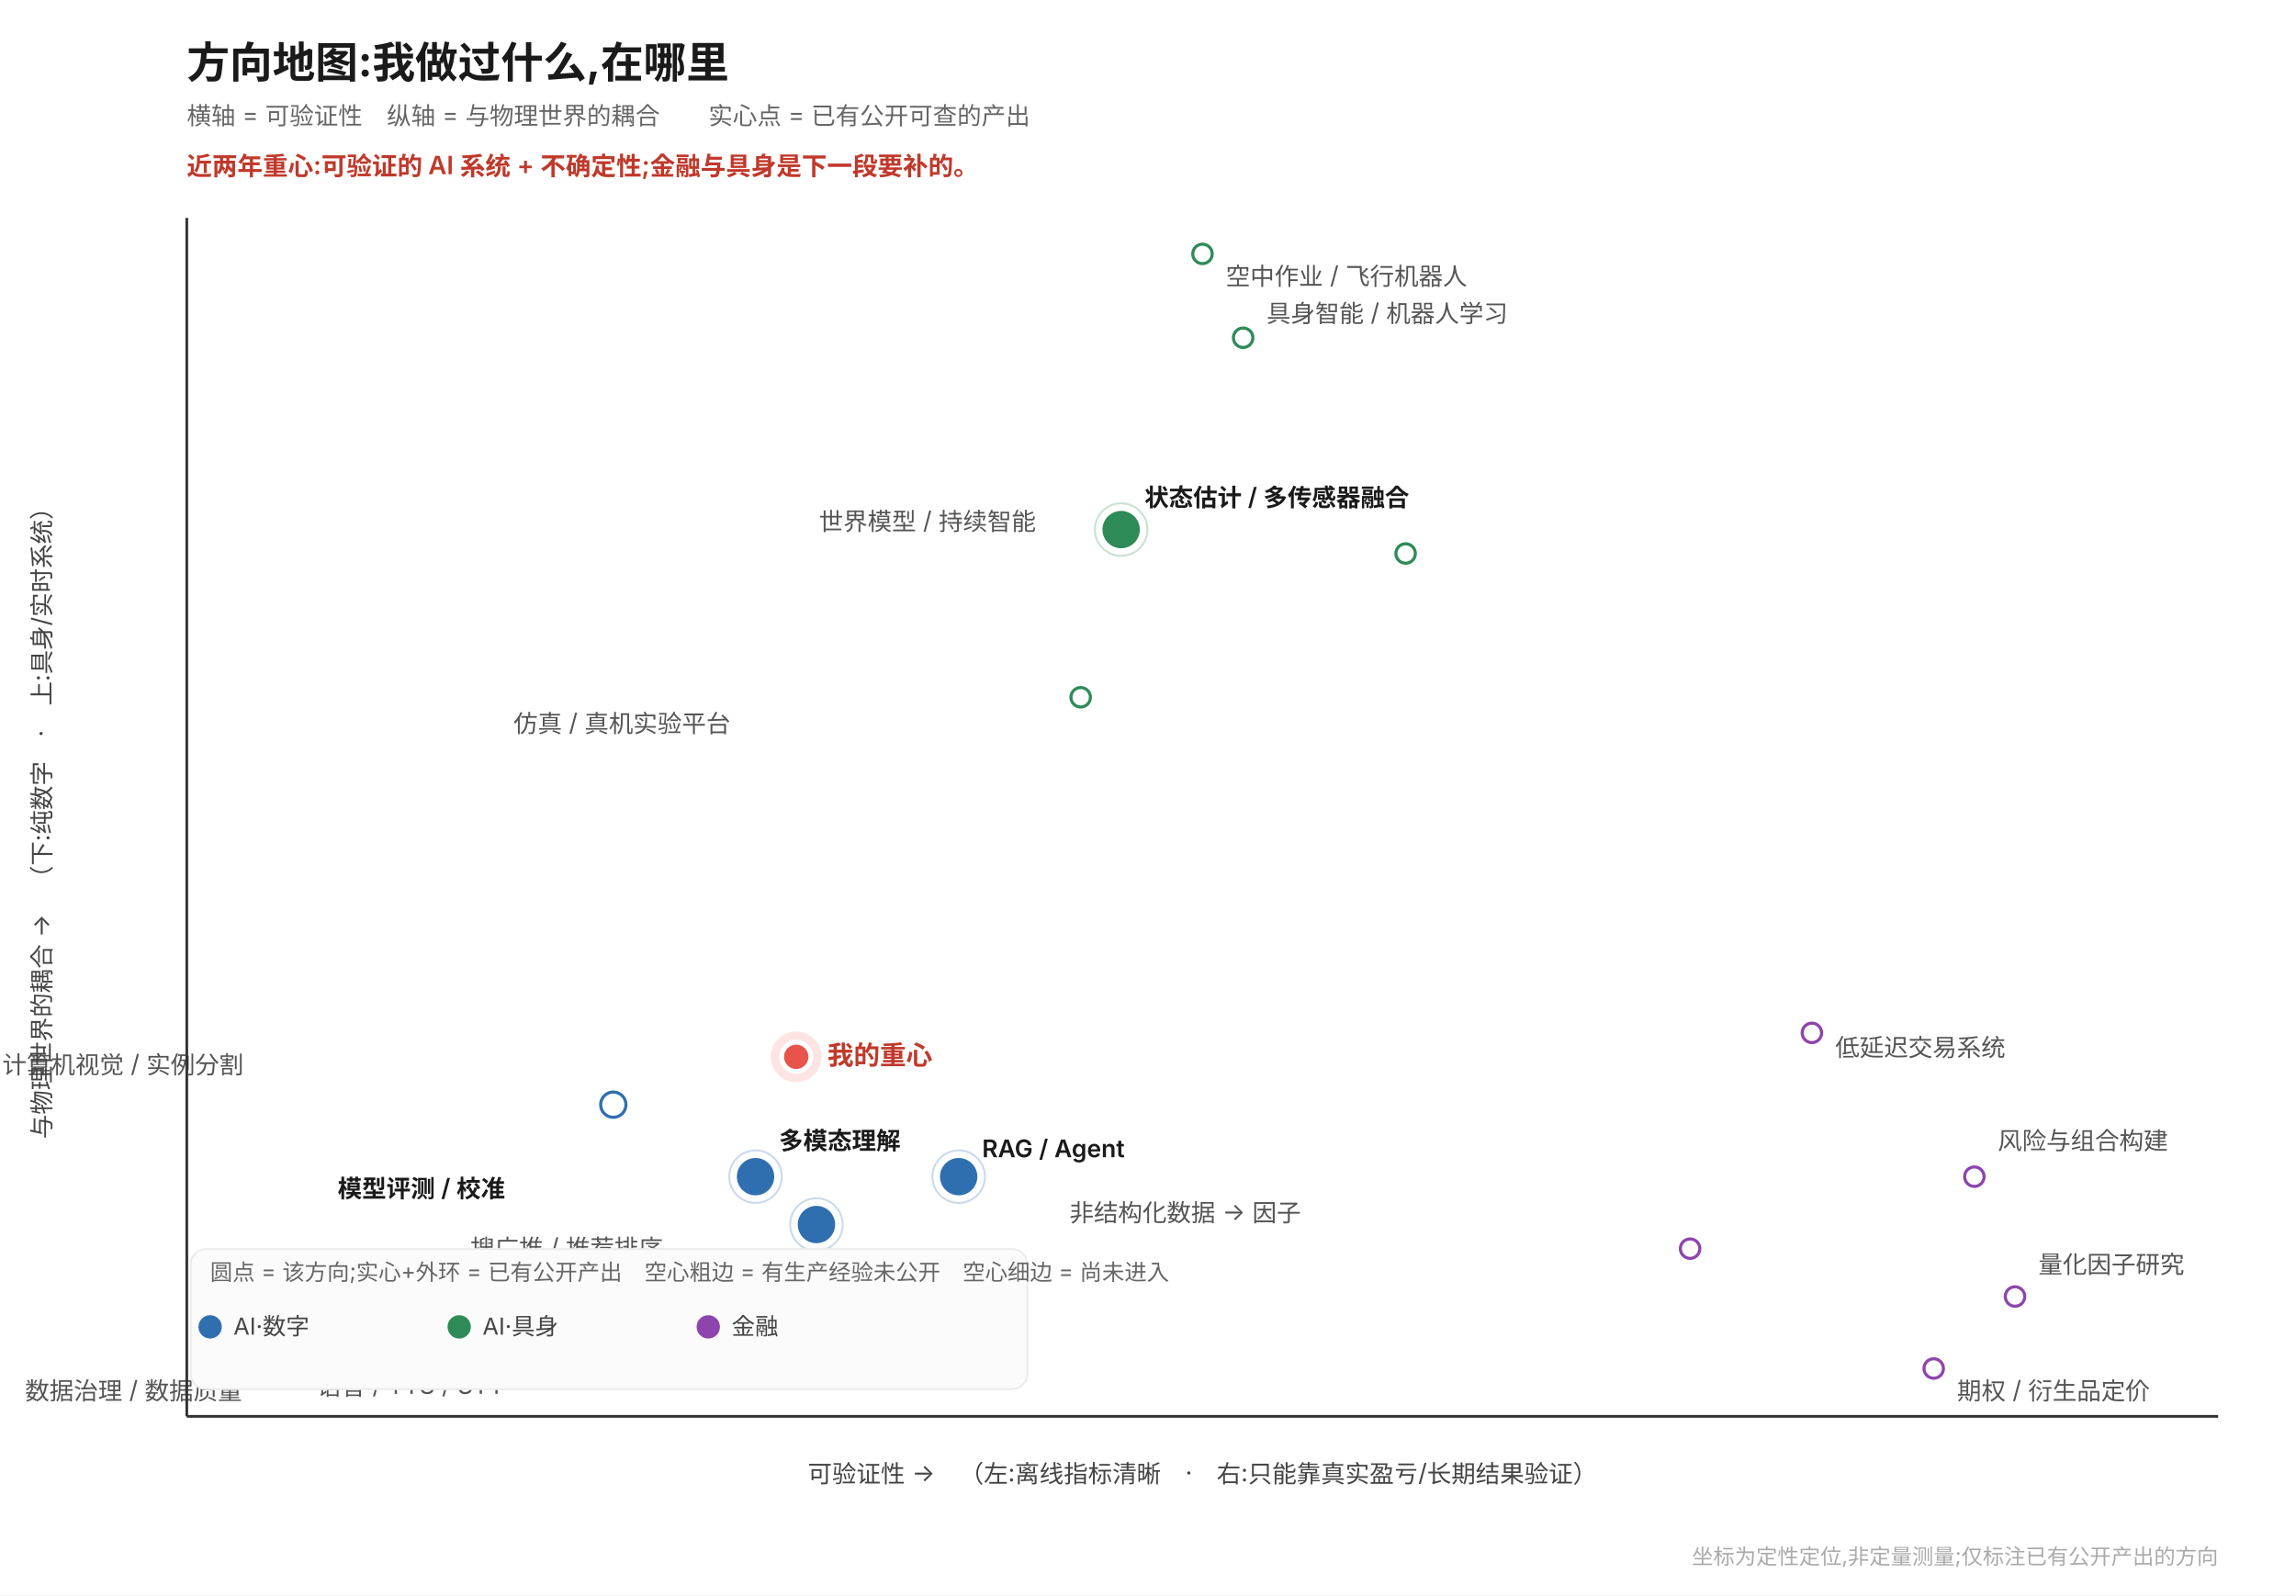
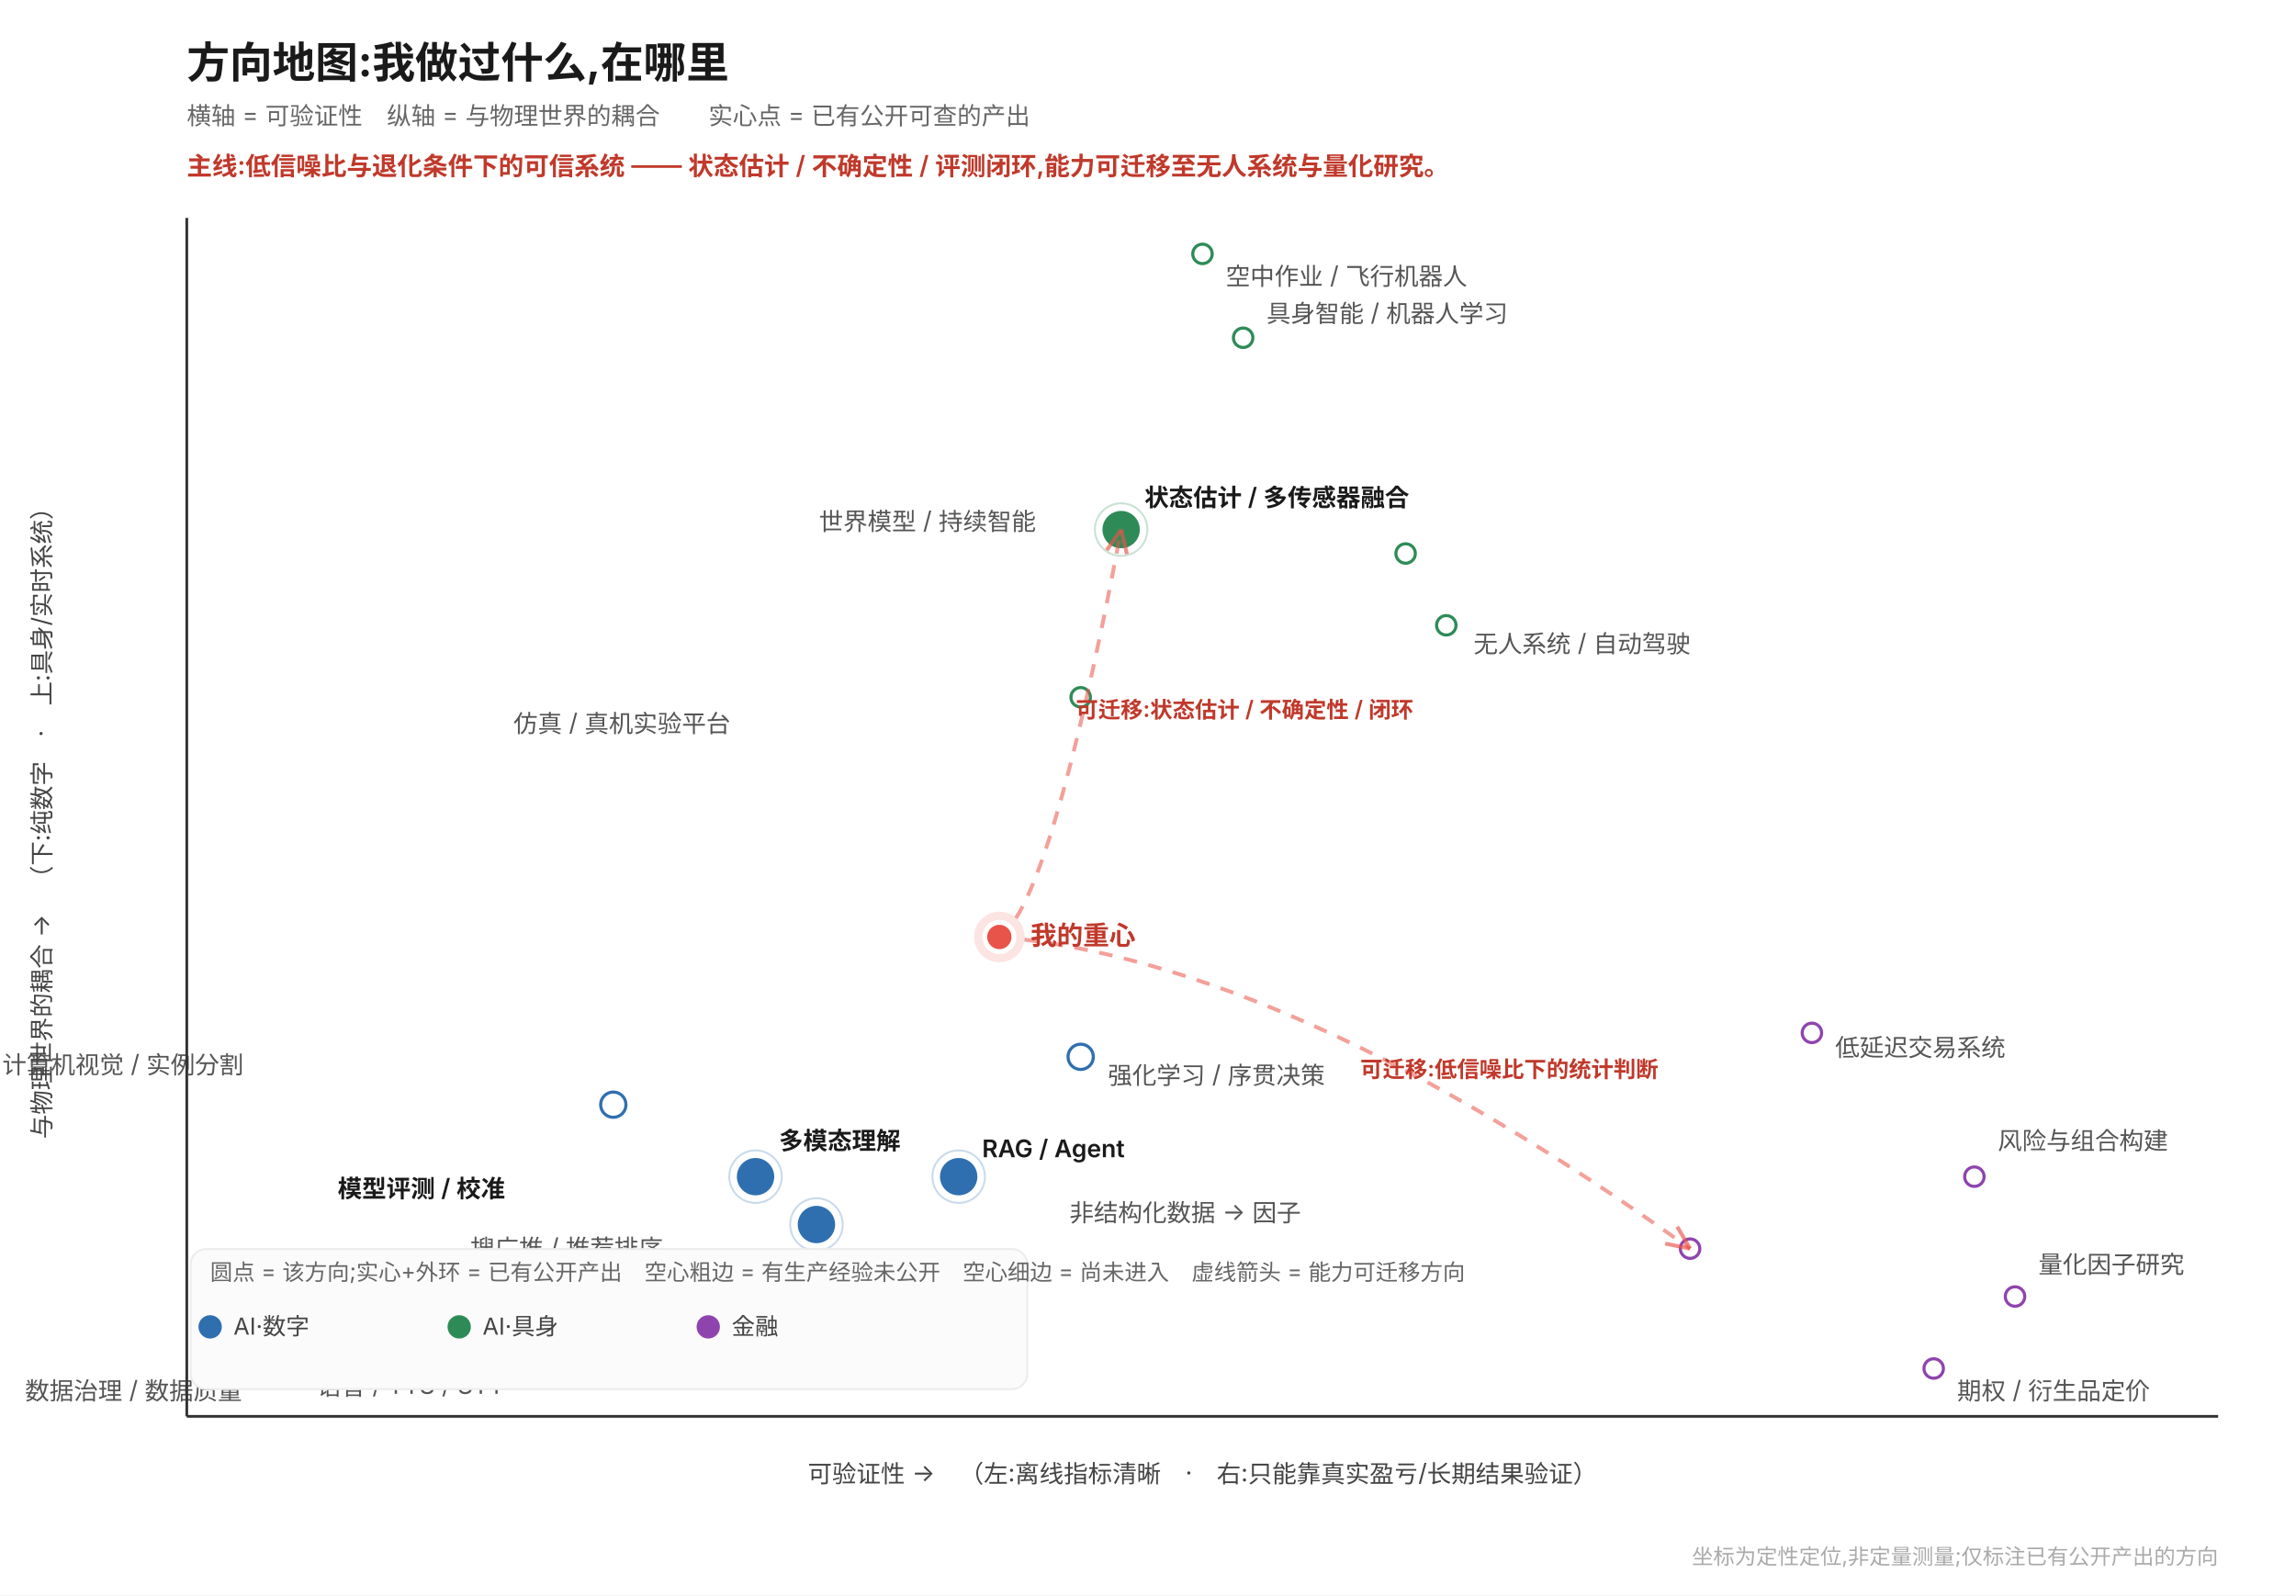
<svg xmlns="http://www.w3.org/2000/svg" width="1180" height="820" viewBox="0 0 1180 820" font-family="-apple-system,BlinkMacSystemFont,'Noto Sans SC','Microsoft YaHei',sans-serif">
  <rect width="1180" height="820" fill="#ffffff" />
  <text x="96" y="40" font-size="22" font-weight="700" fill="#1a1a1a">方向地图:我做过什么,在哪里</text>
  <text x="96" y="64" font-size="12.5" fill="#666">横轴 = 可验证性　纵轴 = 与物理世界的耦合　　实心点 = 已有公开可查的产出</text>
-   <text x="96" y="90" font-size="13" font-weight="600" fill="#c0392b">近两年重心:可验证的 AI 系统 + 不确定性;金融与具身是下一段要补的。</text>
+   <text x="96" y="90" font-size="13" font-weight="600" fill="#c0392b">主线:低信噪比与退化条件下的可信系统 —— 状态估计 / 不确定性 / 评测闭环,能力可迁移至无人系统与量化研究。</text>
  <circle cx="231.7" cy="654.1" r="6.5" fill="#ffffff" stroke="#2f6fb0" stroke-width="1.6" />
  <text x="241.7" y="646.1" font-size="12.5" font-weight="400" fill="#555" text-anchor="start">搜广推 / 推荐排序</text>
  <circle cx="263.0" cy="697.2" r="5.0" fill="#ffffff" stroke="#2f6fb0" stroke-width="1.6" />
  <text x="273.0" y="711.2" font-size="12.5" font-weight="400" fill="#555" text-anchor="start">CTR / CVR 建模</text>
  <circle cx="367.4" cy="666.4" r="8.5" fill="#2f6fb0" stroke="#2f6fb0" stroke-width="2.2" />
  <circle cx="367.4" cy="666.4" r="13.5" fill="none" stroke="#2f6fb0" stroke-opacity="0.25" />
  <text x="379.4" y="682.4" font-size="12.5" font-weight="600" fill="#1a1a1a" text-anchor="start">NLP / 文档理解</text>
  <circle cx="388.3" cy="604.8" r="8.5" fill="#2f6fb0" stroke="#2f6fb0" stroke-width="2.2" />
  <circle cx="388.3" cy="604.8" r="13.5" fill="none" stroke="#2f6fb0" stroke-opacity="0.25" />
  <text x="400.3" y="590.8" font-size="12.5" font-weight="600" fill="#1a1a1a" text-anchor="start">多模态理解</text>
  <circle cx="492.7" cy="604.8" r="8.5" fill="#2f6fb0" stroke="#2f6fb0" stroke-width="2.2" />
  <circle cx="492.7" cy="604.8" r="13.5" fill="none" stroke="#2f6fb0" stroke-opacity="0.25" />
  <text x="504.7" y="594.8" font-size="12.5" font-weight="600" fill="#1a1a1a" text-anchor="start">RAG / Agent</text>
+   <circle cx="555.4" cy="543.2" r="6.5" fill="#ffffff" stroke="#2f6fb0" stroke-width="1.6" />
+   <text x="569.4" y="557.2" font-size="12.5" font-weight="400" fill="#555" text-anchor="start">强化学习 / 序贯决策</text>
  <circle cx="471.8" cy="654.1" r="6.5" fill="#ffffff" stroke="#2f6fb0" stroke-width="1.6" />
  <text x="321.8" y="670.1" font-size="12.5" font-weight="400" fill="#555" text-anchor="end">大模型对齐 RLHF</text>
  <circle cx="419.6" cy="629.4" r="8.5" fill="#2f6fb0" stroke="#2f6fb0" stroke-width="2.2" />
  <circle cx="419.6" cy="629.4" r="13.5" fill="none" stroke="#2f6fb0" stroke-opacity="0.25" />
  <text x="259.6" y="615.4" font-size="12.5" font-weight="600" fill="#1a1a1a" text-anchor="end">模型评测 / 校准</text>
  <circle cx="294.4" cy="703.4" r="6.5" fill="#ffffff" stroke="#2f6fb0" stroke-width="1.6" />
  <text x="124.4" y="719.4" font-size="12.5" font-weight="400" fill="#555" text-anchor="end">数据治理 / 数据质量</text>
  <circle cx="315.2" cy="567.8" r="6.5" fill="#ffffff" stroke="#2f6fb0" stroke-width="1.6" />
  <text x="125.2" y="551.8" font-size="12.5" font-weight="400" fill="#555" text-anchor="end">计算机视觉 / 实例分割</text>
  <circle cx="409.2" cy="691.0" r="6.5" fill="#ffffff" stroke="#2f6fb0" stroke-width="1.6" />
  <text x="259.2" y="717.0" font-size="12.5" font-weight="400" fill="#555" text-anchor="end">语音 / TTS / STT</text>
  <circle cx="576.2" cy="272.2" r="8.5" fill="#2e8b57" stroke="#2e8b57" stroke-width="2.2" />
  <circle cx="576.2" cy="272.2" r="13.5" fill="none" stroke="#2e8b57" stroke-opacity="0.25" />
  <text x="588.2" y="260.2" font-size="12.5" font-weight="600" fill="#1a1a1a" text-anchor="start">状态估计 / 多传感器融合</text>
  <circle cx="638.9" cy="173.6" r="5.0" fill="#ffffff" stroke="#2e8b57" stroke-width="1.6" />
  <text x="650.9" y="165.6" font-size="12.5" font-weight="400" fill="#555" text-anchor="start">具身智能 / 机器人学习</text>
  <circle cx="618.0" cy="130.5" r="5.0" fill="#ffffff" stroke="#2e8b57" stroke-width="1.6" />
  <text x="630.0" y="146.5" font-size="12.5" font-weight="400" fill="#555" text-anchor="start">空中作业 / 飞行机器人</text>
+   <circle cx="743.3" cy="321.4" r="5.0" fill="#ffffff" stroke="#2e8b57" stroke-width="1.6" />
+   <text x="757.3" y="335.4" font-size="12.5" font-weight="400" fill="#555" text-anchor="start">无人系统 / 自动驾驶</text>
  <circle cx="722.4" cy="284.5" r="5.0" fill="#ffffff" stroke="#2e8b57" stroke-width="1.6" />
  <text x="532.4" y="272.5" font-size="12.5" font-weight="400" fill="#555" text-anchor="end">世界模型 / 持续智能</text>
  <circle cx="555.4" cy="358.4" r="5.0" fill="#ffffff" stroke="#2e8b57" stroke-width="1.6" />
  <text x="375.4" y="376.4" font-size="12.5" font-weight="400" fill="#555" text-anchor="end">仿真 / 真机实验平台</text>
  <circle cx="1035.6" cy="666.4" r="5.0" fill="#ffffff" stroke="#8e44ad" stroke-width="1.6" />
  <text x="1047.6" y="654.4" font-size="12.5" font-weight="400" fill="#555" text-anchor="start">量化因子研究</text>
  <circle cx="993.8" cy="703.4" r="5.0" fill="#ffffff" stroke="#8e44ad" stroke-width="1.6" />
  <text x="1005.8" y="719.4" font-size="12.5" font-weight="400" fill="#555" text-anchor="start">期权 / 衍生品定价</text>
  <circle cx="868.6" cy="641.8" r="5.0" fill="#ffffff" stroke="#8e44ad" stroke-width="1.6" />
  <text x="668.6" y="627.8" font-size="12.5" font-weight="400" fill="#555" text-anchor="end">非结构化数据 → 因子</text>
  <circle cx="931.2" cy="530.9" r="5.0" fill="#ffffff" stroke="#8e44ad" stroke-width="1.6" />
  <text x="943.2" y="542.9" font-size="12.5" font-weight="400" fill="#555" text-anchor="start">低延迟交易系统</text>
  <circle cx="1014.7" cy="604.8" r="5.0" fill="#ffffff" stroke="#8e44ad" stroke-width="1.6" />
  <text x="1026.7" y="590.8" font-size="12.5" font-weight="400" fill="#555" text-anchor="start">风险与组合构建</text>
-   <circle cx="409.2" cy="543.2" r="13" fill="#e8534a" fill-opacity="0.16" />
-   <circle cx="409.2" cy="543.2" r="7.5" fill="#e8534a" stroke="#ffffff" stroke-width="2.5" />
-   <text x="425.2" y="547.2" font-size="13.5" font-weight="700" fill="#c0392b">我的重心</text>
+   <path d="M 513.6 481.6 Q 539.9 464.8 576.2 272.2" fill="none" stroke="#e8534a" stroke-width="2" stroke-dasharray="7 6" stroke-opacity="0.55" />
+   <line x1="576.2" y1="272.2" x2="579.2" y2="284.8" stroke="#e8534a" stroke-width="2" stroke-opacity="0.65" />
+   <line x1="576.2" y1="272.2" x2="568.8" y2="282.8" stroke="#e8534a" stroke-width="2" stroke-opacity="0.65" />
+   <text x="552.9" y="368.9" font-size="11.5" fill="#c0392b" font-weight="600">可迁移:状态估计 / 不确定性 / 闭环</text>
+   <path d="M 513.6 481.6 Q 662.7 494.4 868.6 641.8" fill="none" stroke="#e8534a" stroke-width="2" stroke-dasharray="7 6" stroke-opacity="0.55" />
+   <line x1="868.6" y1="641.8" x2="855.8" y2="639.2" stroke="#e8534a" stroke-width="2" stroke-opacity="0.65" />
+   <line x1="868.6" y1="641.8" x2="862.0" y2="630.5" stroke="#e8534a" stroke-width="2" stroke-opacity="0.65" />
+   <text x="699.1" y="553.7" font-size="11.5" fill="#c0392b" font-weight="600">可迁移:低信噪比下的统计判断</text>
+   <circle cx="513.6" cy="481.6" r="13" fill="#e8534a" fill-opacity="0.16" />
+   <circle cx="513.6" cy="481.6" r="7.5" fill="#e8534a" stroke="#ffffff" stroke-width="2.5" />
+   <text x="529.6" y="485.6" font-size="13.5" font-weight="700" fill="#c0392b">我的重心</text>
  <line x1="96" y1="728" x2="1140" y2="728" stroke="#333" stroke-width="1.4" />
  <line x1="96" y1="112" x2="96" y2="728" stroke="#333" stroke-width="1.4" />
  <text x="618" y="762" text-anchor="middle" font-size="12.5" fill="#444">可验证性 →　（左:离线指标清晰　·　右:只能靠真实盈亏/长期结果验证）</text>
  <text x="26" y="420" font-size="12.5" fill="#444" text-anchor="middle" transform="rotate(-90 26 420)">与物理世界的耦合 →　（下:纯数字　·　上:具身/实时系统）</text>
  <rect x="98" y="642" width="430" height="72" rx="8" fill="#fbfbfb" stroke="#ececec" />
-   <text x="108" y="658" font-size="11.5" fill="#666">圆点 = 该方向;实心+外环 = 已有公开产出　空心粗边 = 有生产经验未公开　空心细边 = 尚未进入</text>
+   <text x="108" y="658" font-size="11.5" fill="#666">圆点 = 该方向;实心+外环 = 已有公开产出　空心粗边 = 有生产经验未公开　空心细边 = 尚未进入　虚线箭头 = 能力可迁移方向</text>
  <circle cx="108" cy="682" r="6" fill="#2f6fb0" />
  <text x="120" y="686" font-size="12" fill="#444">AI·数字</text>
  <circle cx="236" cy="682" r="6" fill="#2e8b57" />
  <text x="248" y="686" font-size="12" fill="#444">AI·具身</text>
  <circle cx="364" cy="682" r="6" fill="#8e44ad" />
  <text x="376" y="686" font-size="12" fill="#444">金融</text>
  <text x="1140" y="804" font-size="11" fill="#aaa" text-anchor="end">坐标为定性定位,非定量测量;仅标注已有公开产出的方向</text>
</svg>
